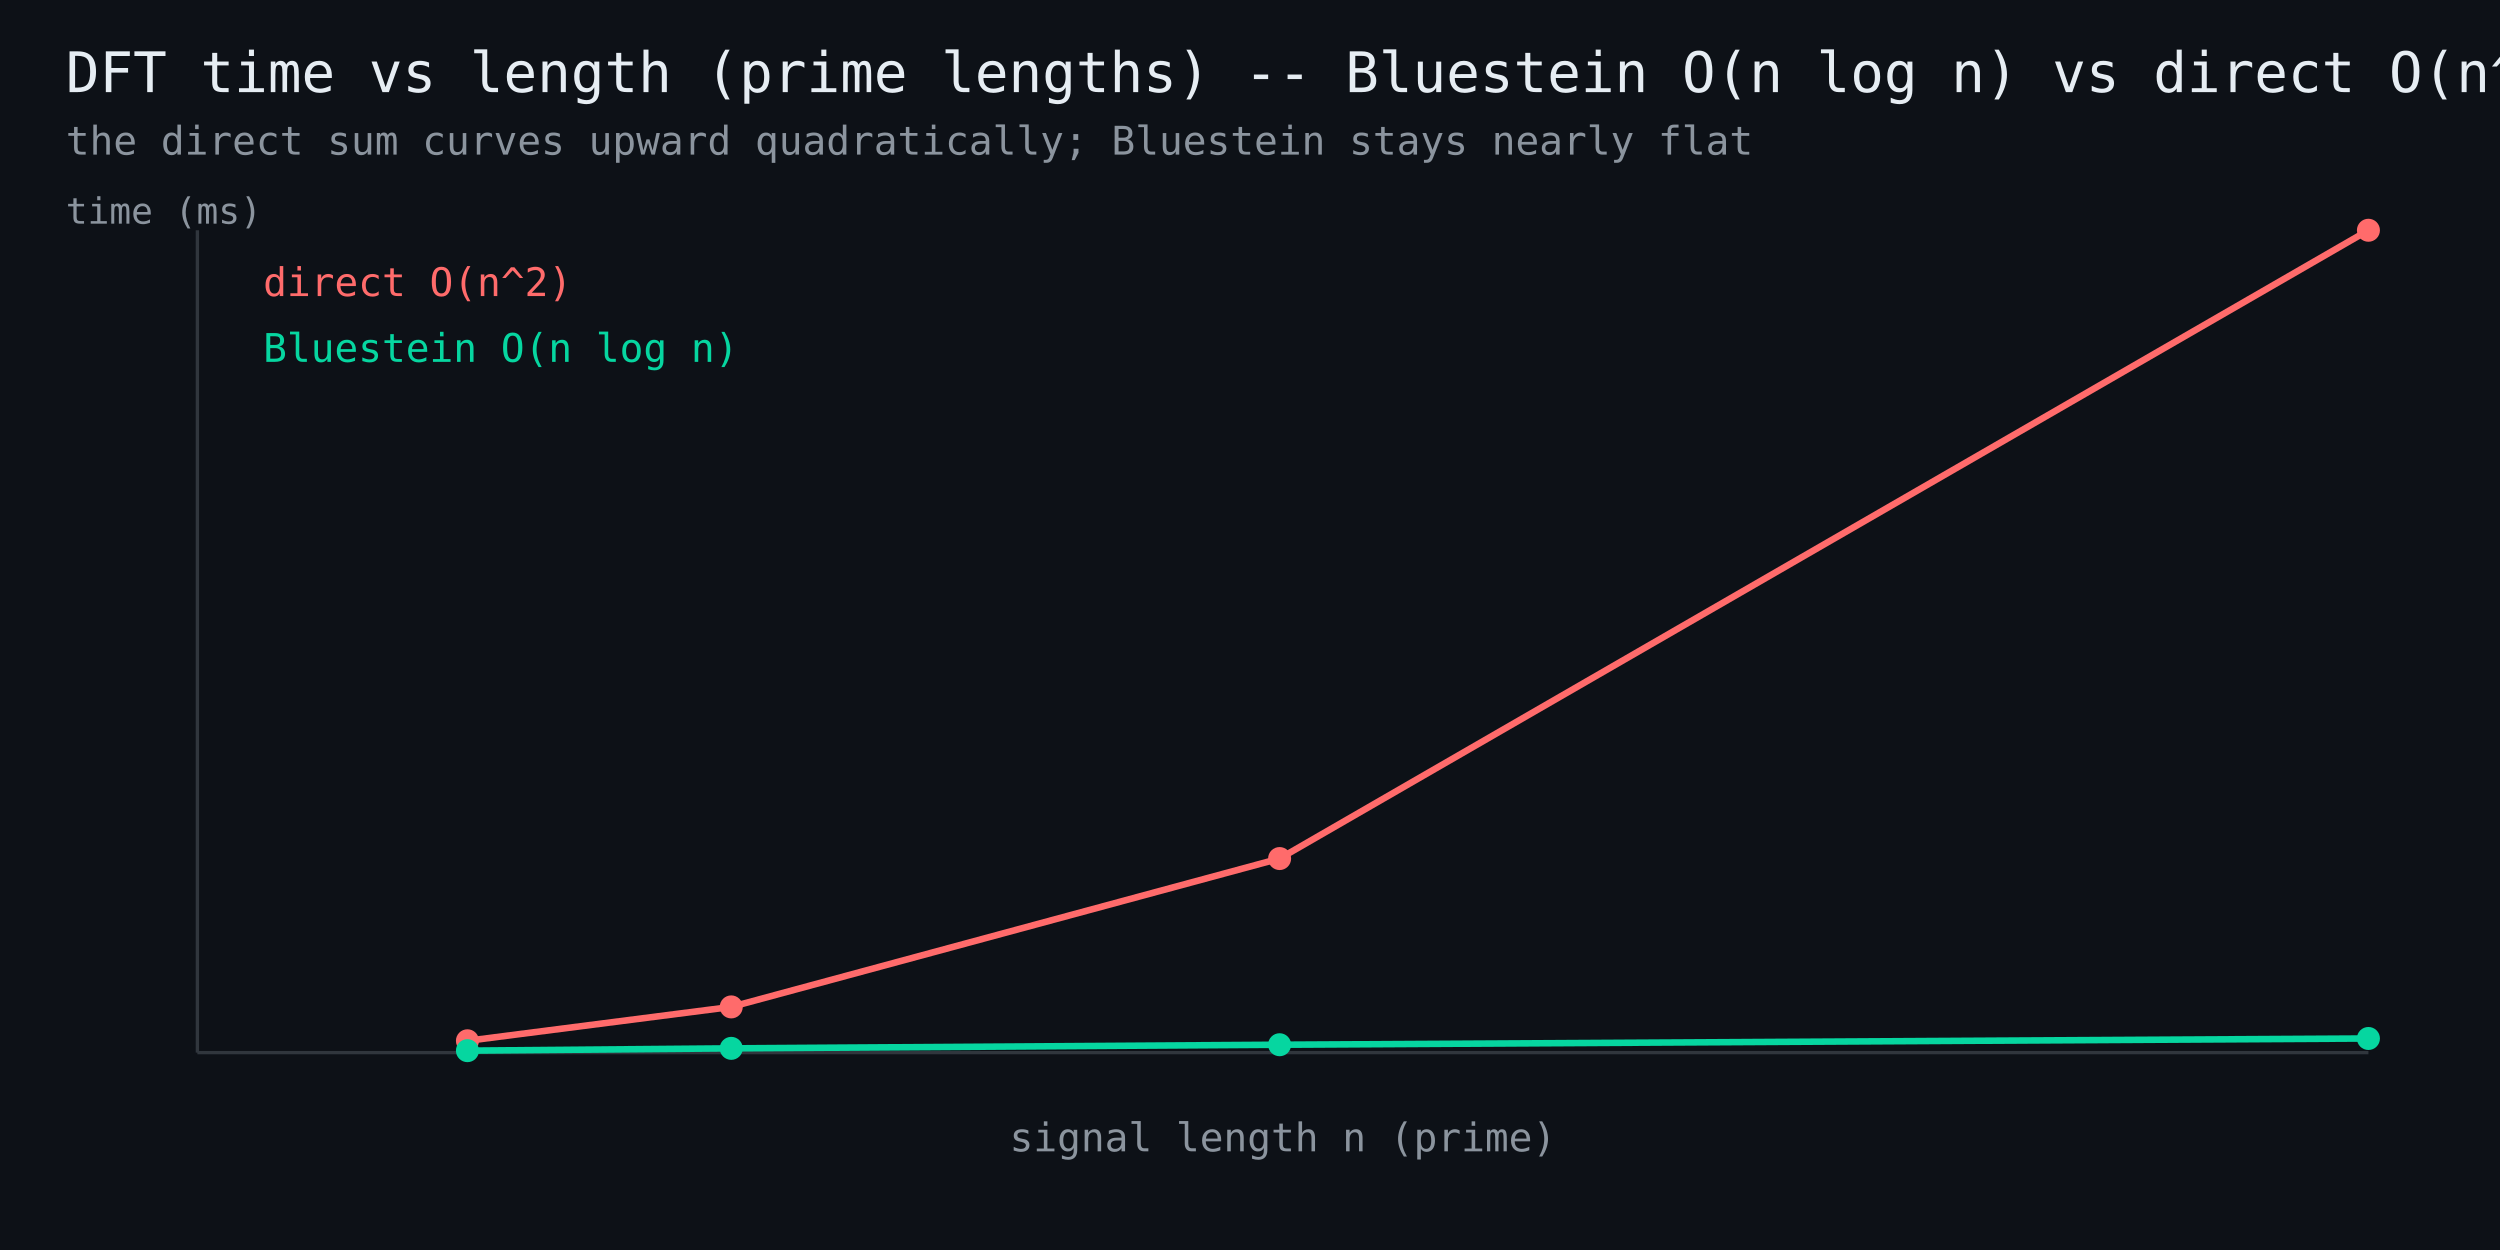
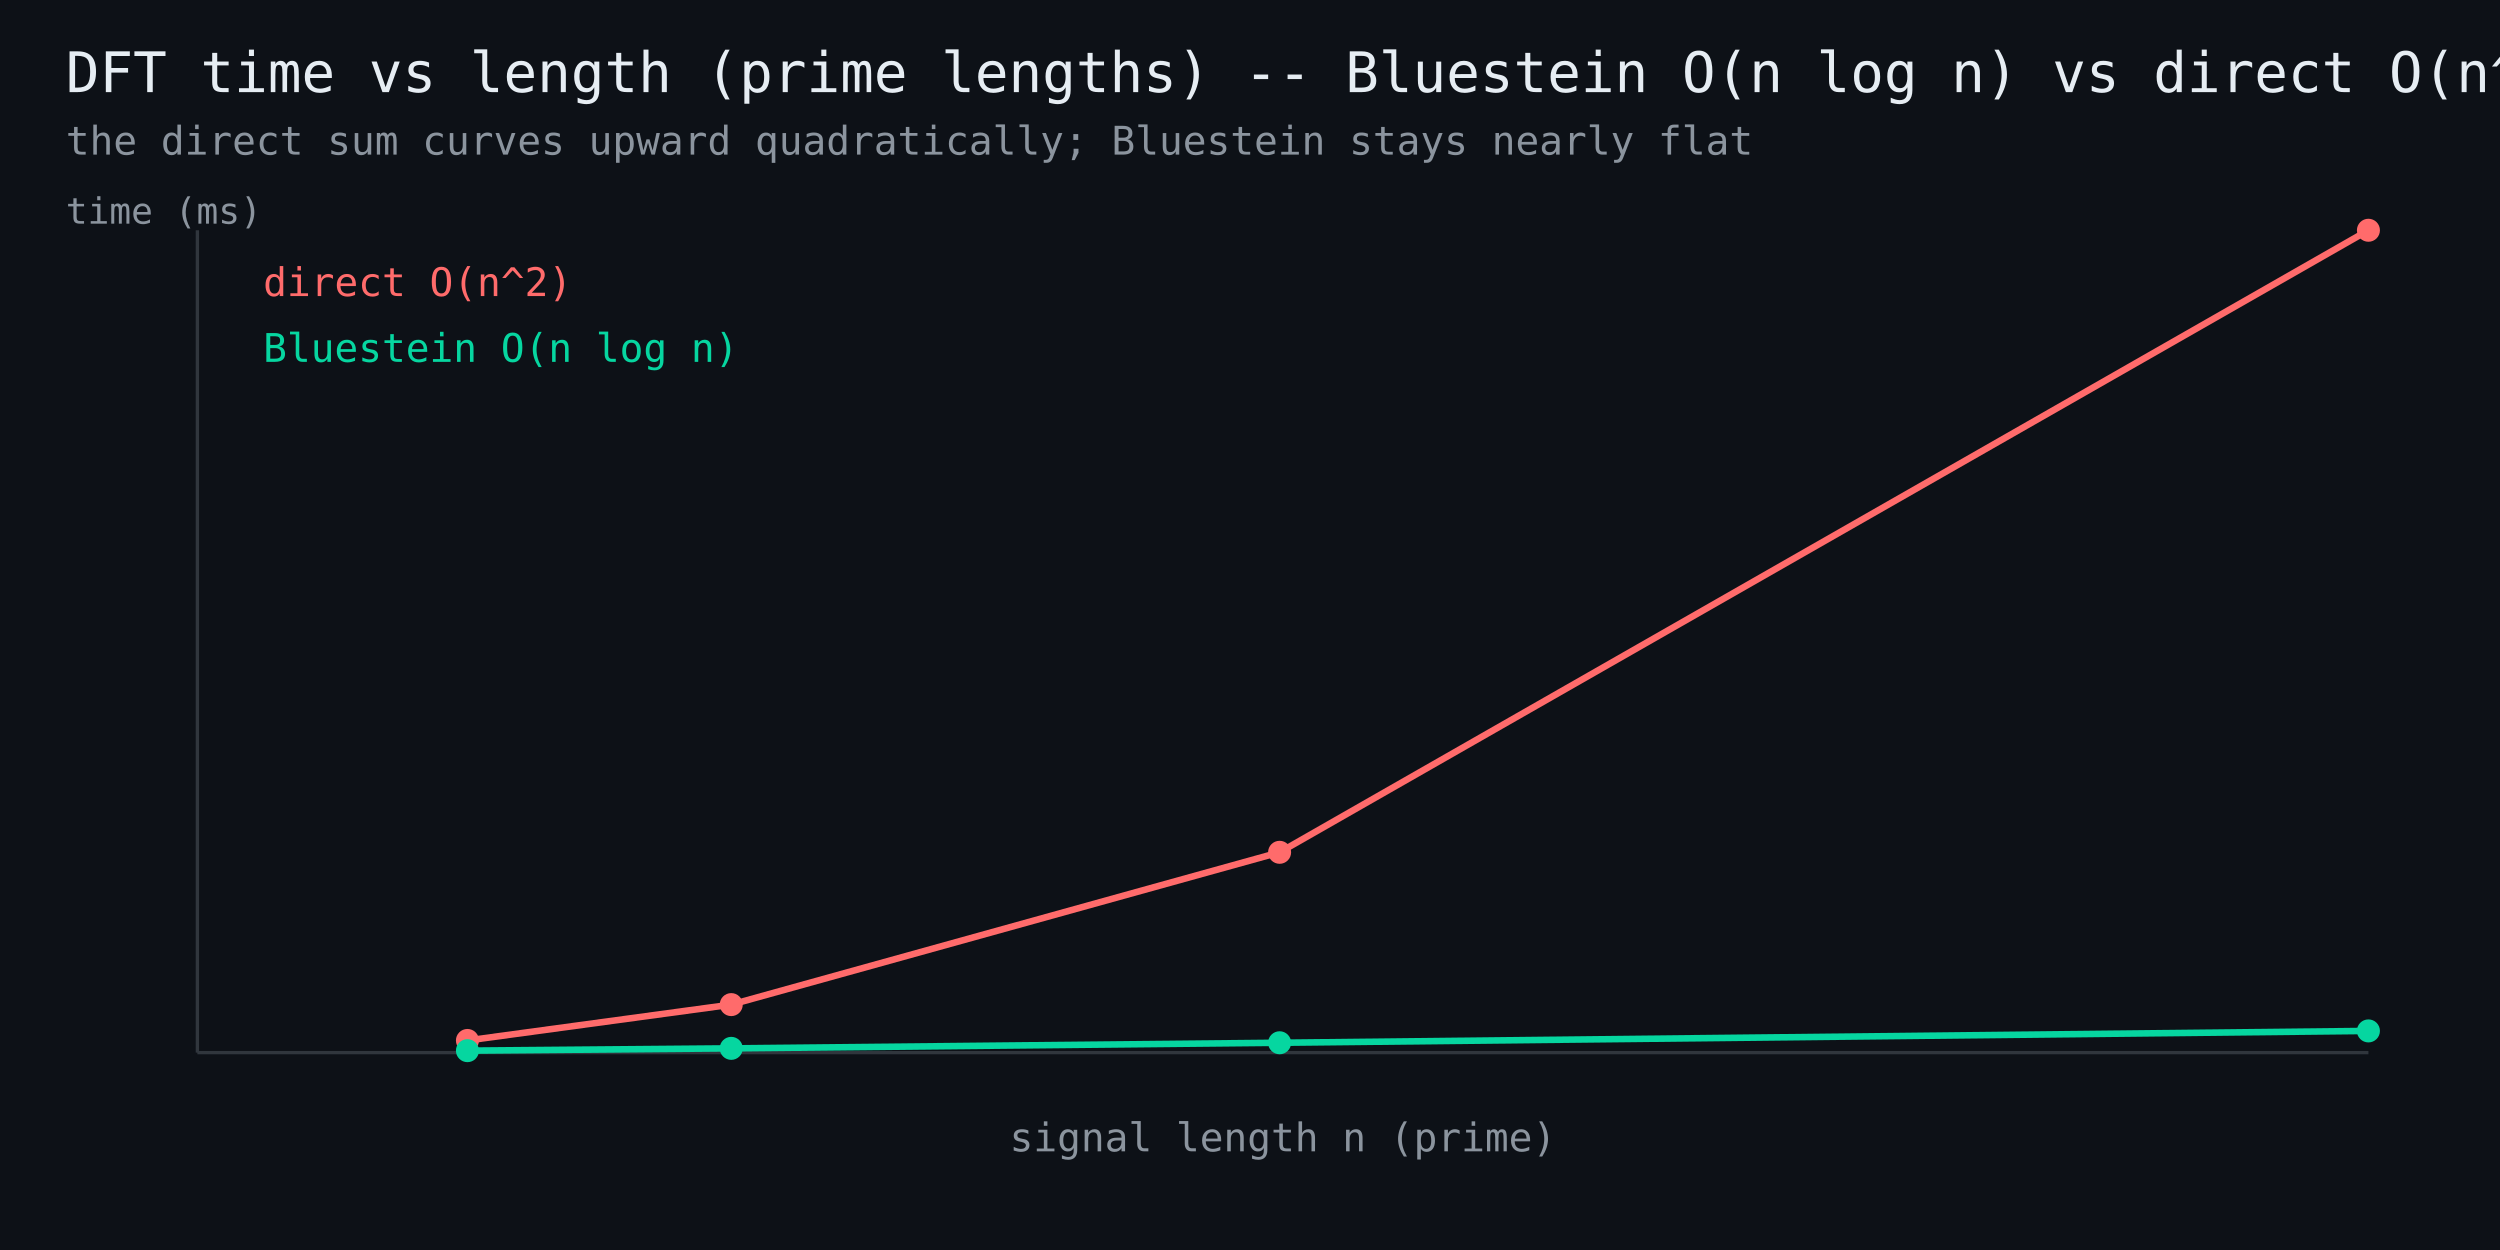
<svg xmlns="http://www.w3.org/2000/svg" width="760" height="380" viewBox="0 0 760 380" font-family="monospace">
  <rect width="760" height="380" fill="#0d1117" />
  <text x="20" y="28" fill="#e6edf3" font-size="17">DFT time vs length (prime lengths) -- Bluestein O(n log n) vs direct O(n^2)</text>
  <text x="20" y="47" fill="#8b949e" font-size="12">the direct sum curves upward quadratically; Bluestein stays nearly flat</text>
  <line x1="60" y1="320" x2="720" y2="320" stroke="#30363d" stroke-width="1" />
  <line x1="60" y1="320" x2="60" y2="70" stroke="#30363d" stroke-width="1" />
-   <polyline points="142.1,316.4 222.3,306.1 389.0,261.0 720.0,70.0" fill="none" stroke="#ff6b6b" stroke-width="2" />
-   <circle cx="142.1" cy="316.4" r="3.5" fill="#ff6b6b" />
-   <circle cx="222.3" cy="306.1" r="3.5" fill="#ff6b6b" />
-   <circle cx="389.0" cy="261.0" r="3.5" fill="#ff6b6b" />
+   <polyline points="142.1,316.3 222.3,305.4 389.0,259.1 720.0,70.0" fill="none" stroke="#ff6b6b" stroke-width="2" />
+   <circle cx="142.1" cy="316.3" r="3.5" fill="#ff6b6b" />
+   <circle cx="222.3" cy="305.4" r="3.5" fill="#ff6b6b" />
+   <circle cx="389.0" cy="259.1" r="3.5" fill="#ff6b6b" />
  <circle cx="720.0" cy="70.0" r="3.5" fill="#ff6b6b" />
  <text x="80" y="90" fill="#ff6b6b" font-size="12">direct O(n^2)</text>
-   <polyline points="142.1,319.4 222.3,318.7 389.0,317.6 720.0,315.7" fill="none" stroke="#06d6a0" stroke-width="2" />
+   <polyline points="142.1,319.4 222.3,318.7 389.0,317.0 720.0,313.4" fill="none" stroke="#06d6a0" stroke-width="2" />
  <circle cx="142.1" cy="319.4" r="3.5" fill="#06d6a0" />
  <circle cx="222.3" cy="318.7" r="3.5" fill="#06d6a0" />
-   <circle cx="389.0" cy="317.6" r="3.5" fill="#06d6a0" />
-   <circle cx="720.0" cy="315.7" r="3.5" fill="#06d6a0" />
+   <circle cx="389.0" cy="317.0" r="3.5" fill="#06d6a0" />
+   <circle cx="720.0" cy="313.4" r="3.5" fill="#06d6a0" />
  <text x="80" y="110" fill="#06d6a0" font-size="12">Bluestein O(n log n)</text>
  <text x="390" y="350" fill="#8b949e" font-size="12" text-anchor="middle">signal length n (prime)</text>
  <text x="20" y="68" fill="#8b949e" font-size="11">time (ms)</text>
</svg>
